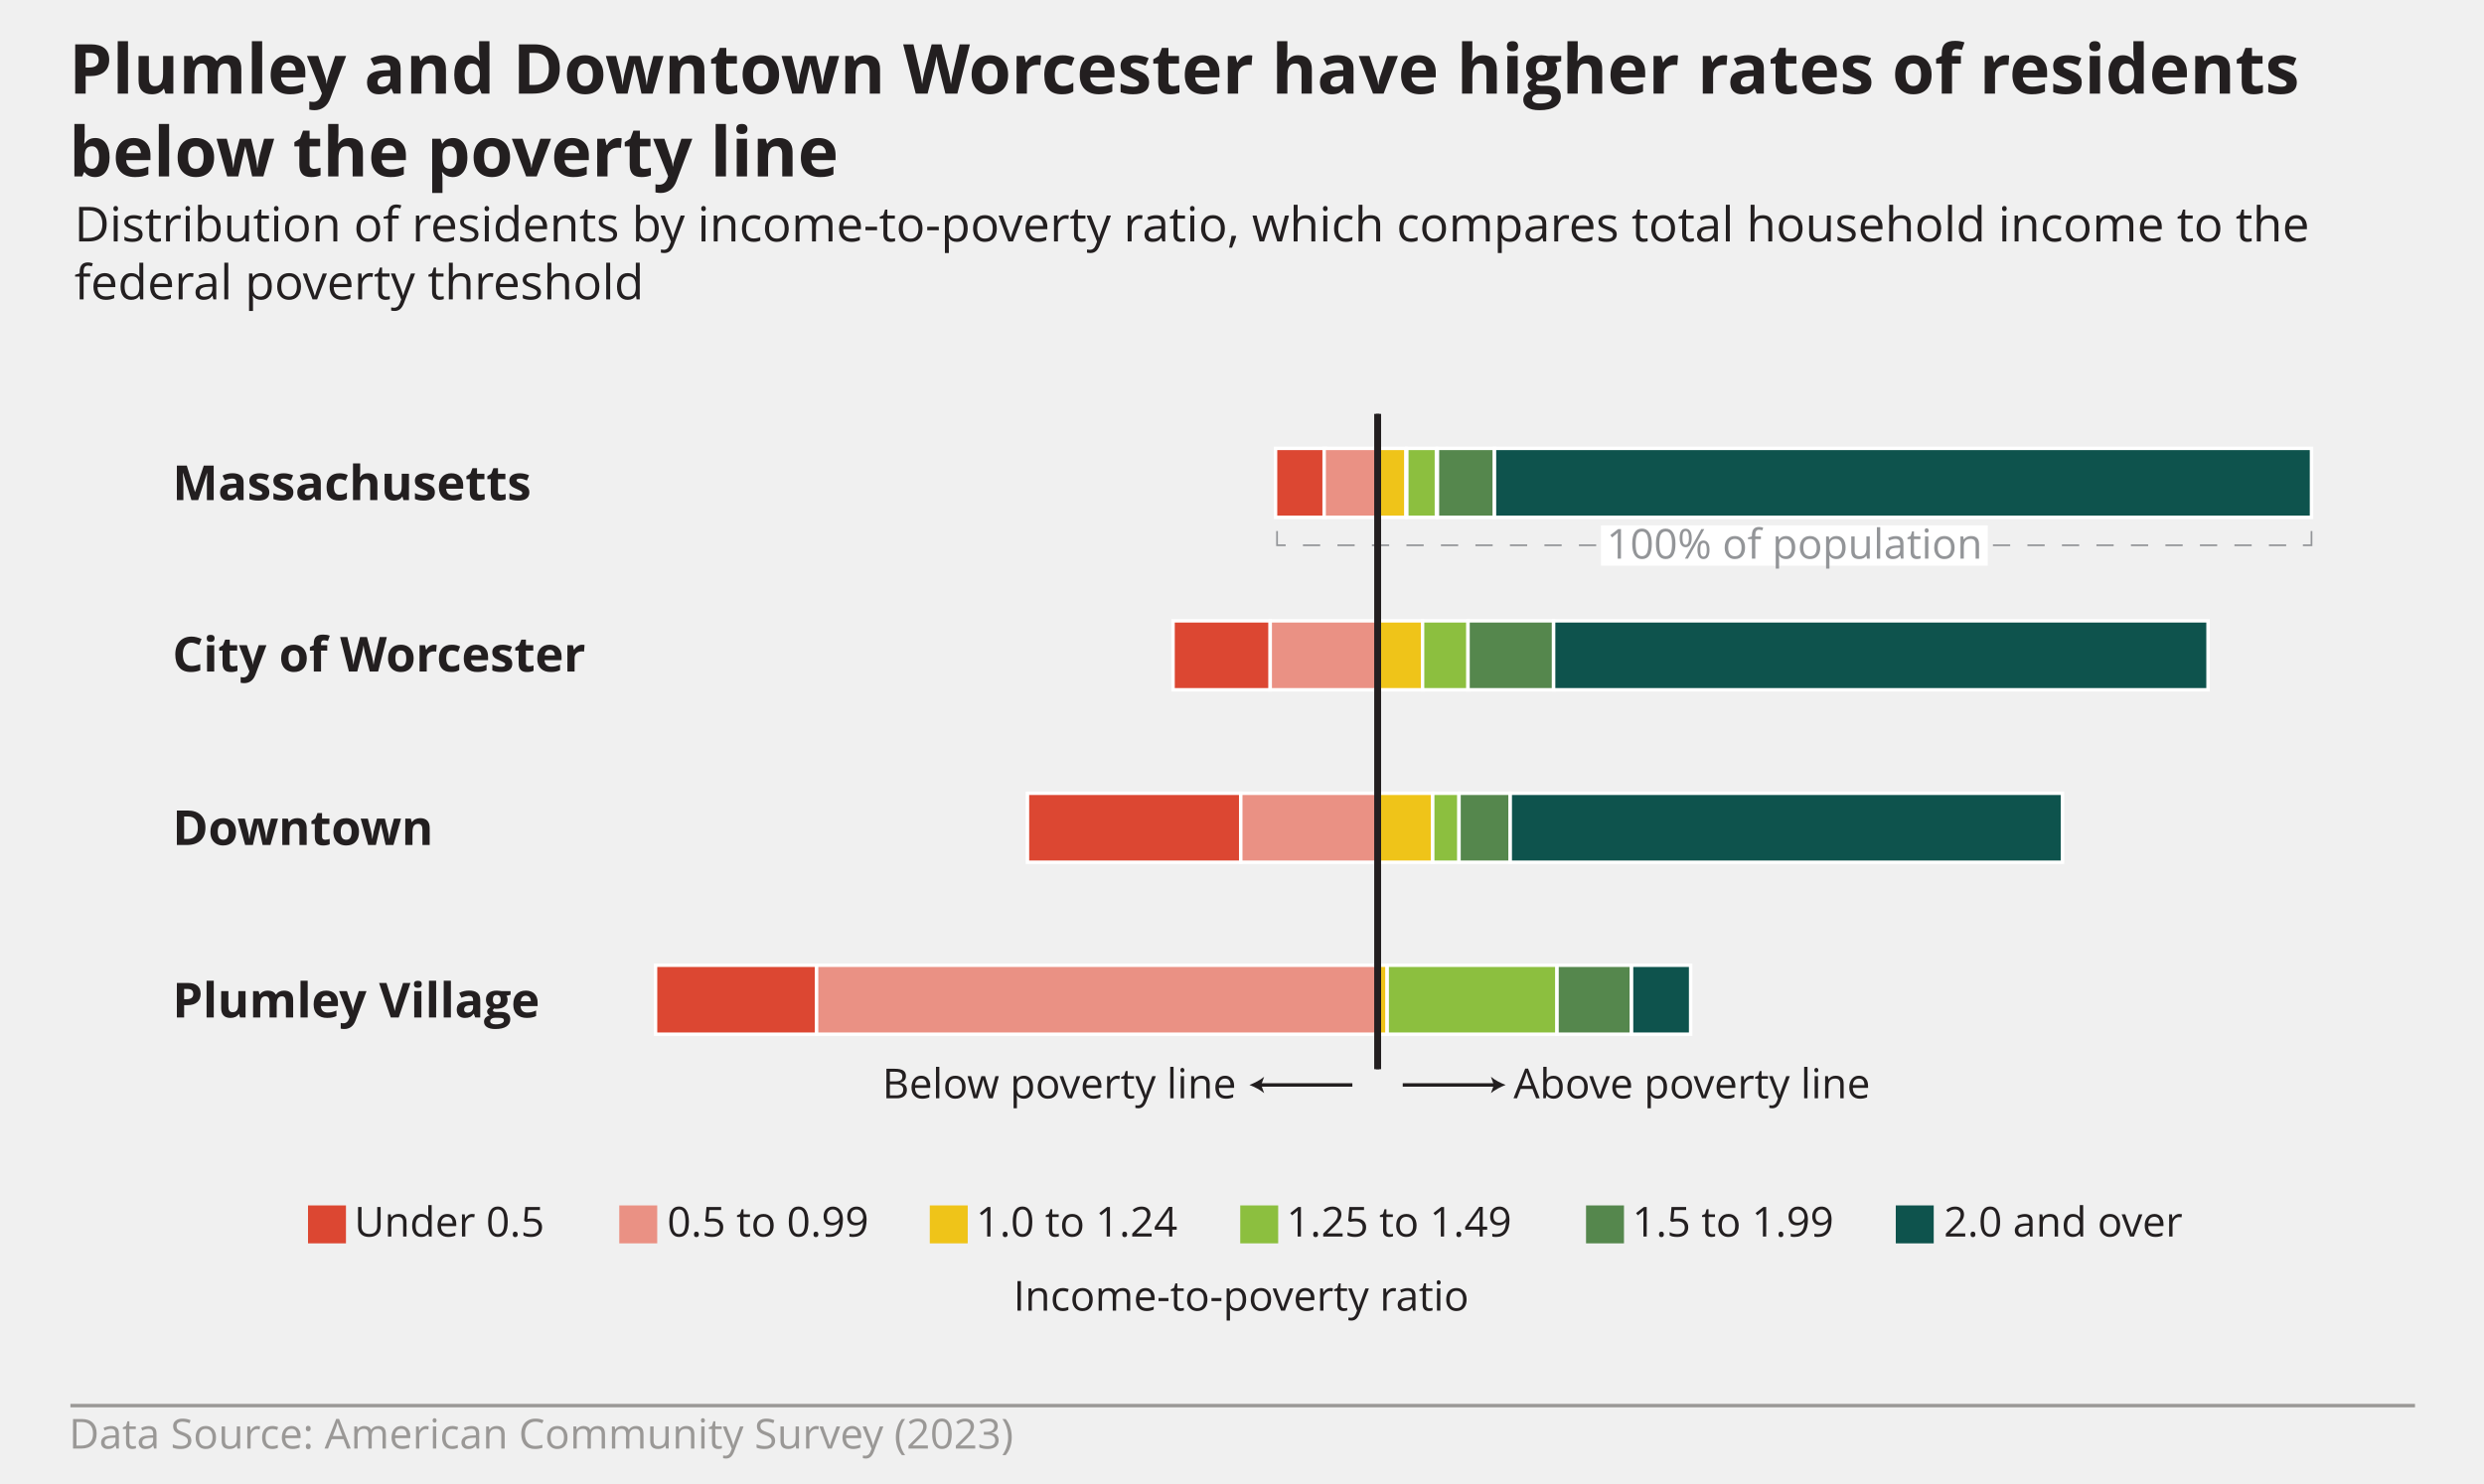
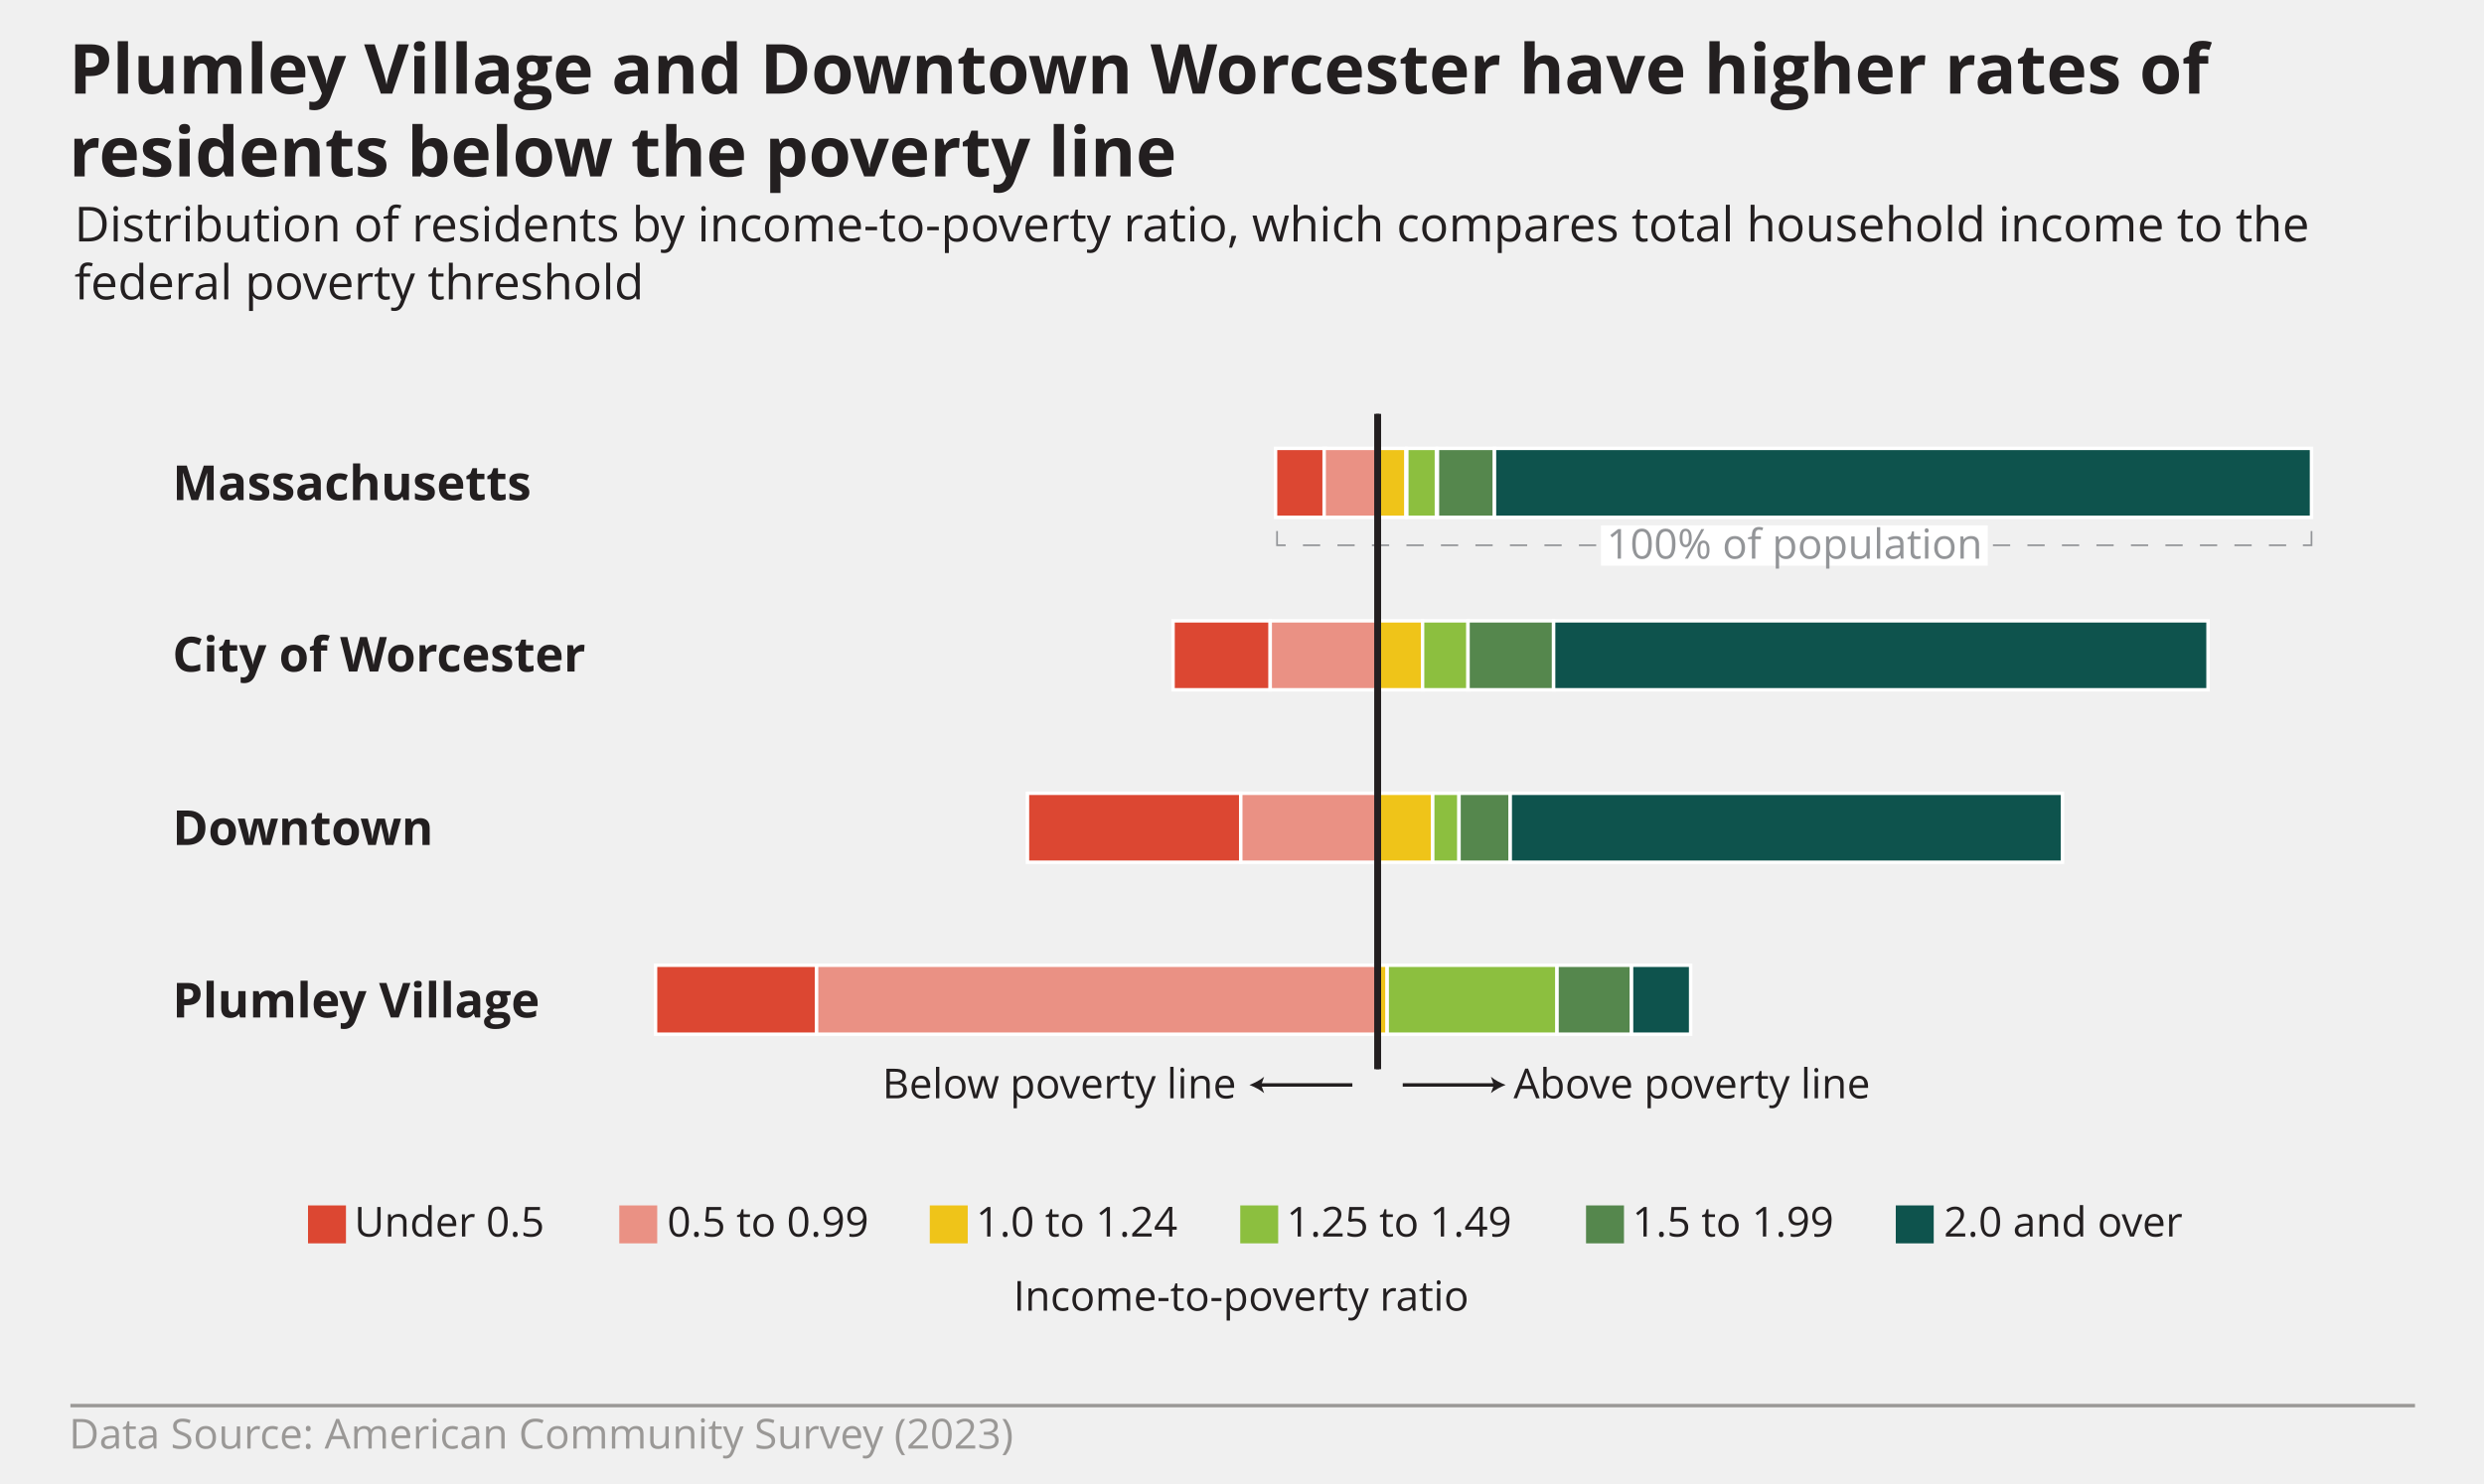
<svg xmlns="http://www.w3.org/2000/svg" id="Layer_1" data-name="Layer 1" viewBox="0 0 720 430">
  <defs>
    <style>
      .cls-1, .cls-2, .cls-3, .cls-4, .cls-5, .cls-6, .cls-7, .cls-8, .cls-9, .cls-10, .cls-11, .cls-12, .cls-13, .cls-14, .cls-15, .cls-16, .cls-17 {
        stroke-miterlimit: 10;
      }

      .cls-1, .cls-4, .cls-10, .cls-11, .cls-14 {
        fill: none;
      }

      .cls-1, .cls-11 {
        stroke: #231f20;
      }

      .cls-2 {
        stroke: #8cbf3f;
      }

      .cls-2, .cls-15 {
        fill: #8cbf3f;
      }

      .cls-3 {
        stroke: #dc4732;
      }

      .cls-3, .cls-9 {
        fill: #dc4732;
      }

      .cls-4 {
        stroke-dasharray: 5 5;
      }

      .cls-4, .cls-10 {
        stroke: #939598;
        stroke-width: .5px;
      }

      .cls-5, .cls-8, .cls-9, .cls-13, .cls-15, .cls-17 {
        stroke: #fff;
      }

      .cls-5, .cls-16 {
        fill: #55874d;
      }

      .cls-18, .cls-19, .cls-20, .cls-21, .cls-22 {
        fill: #231f20;
      }

      .cls-6 {
        stroke: #0e534d;
      }

      .cls-6, .cls-13 {
        fill: #0e534d;
      }

      .cls-7 {
        stroke: #efc419;
      }

      .cls-7, .cls-17 {
        fill: #efc419;
      }

      .cls-23 {
        fill: #939598;
      }

      .cls-23, .cls-24, .cls-21 {
        font-size: 12px;
      }

      .cls-23, .cls-24, .cls-21, .cls-22 {
        font-family: OpenSans, 'Open Sans';
      }

      .cls-25 {
        fill: #fff;
      }

      .cls-8, .cls-12 {
        fill: #ea9184;
      }

      .cls-19, .cls-20 {
        font-family: OpenSans-Bold, 'Open Sans';
        font-weight: 700;
      }

      .cls-19, .cls-22 {
        font-size: 14px;
      }

      .cls-11 {
        stroke-width: 2px;
      }

      .cls-24 {
        fill: #9a9896;
      }

      .cls-12 {
        stroke: #ea9184;
      }

      .cls-20 {
        font-size: 20px;
      }

      .cls-14 {
        stroke: #9a9896;
      }

      .cls-16 {
        stroke: #55874d;
      }
    </style>
  </defs>
  <text class="cls-19" transform="translate(50 245)">
    <tspan x="0" y="0">Downtown</tspan>
  </text>
  <text class="cls-19" transform="translate(50 194.71)">
    <tspan x="0" y="0">City of Worcester</tspan>
  </text>
  <text class="cls-19" transform="translate(50 145)">
    <tspan x="0" y="0">Massachusetts</tspan>
  </text>
  <text class="cls-19" transform="translate(50 295)">
    <tspan x="0" y="0">Plumley Village</tspan>
  </text>
  <text class="cls-20" transform="translate(20 27.14)">
-     <tspan x="0" y="0">Plumley and Downtown Worcester have higher rates of residents </tspan>
-     <tspan x="0" y="24">below the poverty line </tspan>
+     <tspan x="0" y="0">Plumley Village and Downtown Worcester have higher rates of </tspan>
+     <tspan x="0" y="24">residents below the poverty line </tspan>
  </text>
  <g>
    <text class="cls-24" transform="translate(20 420)">
      <tspan x="0" y="0">Data Source: American Community Survey (2023) </tspan>
    </text>
    <line class="cls-14" x1="20.41" y1="407.54" x2="700" y2="407.54" />
  </g>
  <rect class="cls-9" x="369.72" y="130" width="14.43" height="20" />
  <rect class="cls-8" x="383.81" y="130" width="15.54" height="20" />
  <rect class="cls-17" x="399.35" y="130" width="8.13" height="20" />
  <rect class="cls-15" x="407.77" y="130" width="8.58" height="20" />
  <rect class="cls-5" x="416.65" y="130" width="16.53" height="20" />
  <rect class="cls-13" x="433.18" y="130" width="236.82" height="20" />
  <rect class="cls-9" x="190.01" y="279.86" width="46.68" height="20" />
  <rect class="cls-8" x="236.69" y="279.86" width="162.66" height="20" />
  <rect class="cls-17" x="399.35" y="279.86" width="2.73" height="20" />
  <rect class="cls-15" x="402.08" y="279.86" width="49.23" height="20" />
  <rect class="cls-5" x="451.31" y="279.86" width="21.6" height="20" />
  <rect class="cls-13" x="472.91" y="279.86" width="17.13" height="20" />
  <line class="cls-1" x1="399.32" y1="120" x2="399.32" y2="310" />
  <rect class="cls-9" x="340.01" y="180" width="28.17" height="20" />
  <rect class="cls-8" x="368.18" y="180" width="31.17" height="20" />
  <rect class="cls-17" x="399.35" y="180" width="12.99" height="20" />
  <rect class="cls-15" x="412.34" y="180" width="13.17" height="20" />
  <rect class="cls-5" x="425.51" y="180" width="24.81" height="20" />
  <rect class="cls-13" x="450.32" y="180" width="189.69" height="20" />
  <text class="cls-21" transform="translate(255.76 318.44)">
    <tspan x="0" y="0">Below poverty line</tspan>
  </text>
  <text class="cls-21" transform="translate(438.7 318.44)">
    <tspan x="0" y="0">Above poverty line</tspan>
  </text>
  <text class="cls-22" transform="translate(21.56 70)">
    <tspan x="0" y="0">Distribution of residents by income-to-poverty ratio, which compares total household income to the </tspan>
    <tspan x="0" y="16.8">federal poverty threshold</tspan>
  </text>
  <g>
    <line class="cls-1" x1="406.59" y1="314.57" x2="433.4" y2="314.57" />
    <path class="cls-18" d="M436.42,314.57c-1.42.53-3.18,1.43-4.27,2.38l.86-2.38-.86-2.38c1.09.95,2.85,1.85,4.27,2.38Z" />
  </g>
  <g>
    <line class="cls-1" x1="391.99" y1="314.57" x2="365.17" y2="314.57" />
    <path class="cls-18" d="M362.15,314.57c1.42-.53,3.18-1.43,4.27-2.38l-.86,2.38.86,2.38c-1.09-.95-2.85-1.85-4.27-2.38Z" />
  </g>
  <g>
    <g>
      <text class="cls-21" transform="translate(102.69 358.52)">
        <tspan x="0" y="0">Under 0.5</tspan>
      </text>
      <rect class="cls-3" x="89.78" y="350" width="10" height="10" />
    </g>
    <g>
      <text class="cls-21" transform="translate(193.41 358.52)">
        <tspan x="0" y="0">0.5 to 0.99</tspan>
      </text>
      <rect class="cls-12" x="180" y="350" width="10" height="10" />
    </g>
    <g>
      <text class="cls-21" transform="translate(282.9 358.52)">
        <tspan x="0" y="0">1.0 to 1.24</tspan>
      </text>
      <rect class="cls-7" x="270" y="350" width="10" height="10" />
    </g>
    <g>
      <text class="cls-21" transform="translate(372.89 358.52)">
        <tspan x="0" y="0">1.25 to 1.49</tspan>
      </text>
      <rect class="cls-2" x="359.99" y="350" width="10" height="10" />
    </g>
    <g>
      <text class="cls-21" transform="translate(563.42 358.52)">
        <tspan x="0" y="0">2.0 and over</tspan>
      </text>
      <rect class="cls-6" x="550" y="350" width="10" height="10" />
    </g>
    <g>
      <text class="cls-21" transform="translate(473.12 358.52)">
        <tspan x="0" y="0">1.5 to 1.99</tspan>
      </text>
      <rect class="cls-16" x="460.22" y="350" width="10" height="10" />
    </g>
  </g>
  <text class="cls-21" transform="translate(293.74 380)">
    <tspan x="0" y="0">Income-to-poverty ratio</tspan>
  </text>
  <g>
    <g>
      <polyline class="cls-10" points="370.16 153.97 370.16 158.09 372.66 158.09" />
      <line class="cls-4" x1="377.66" y1="158.09" x2="665" y2="158.09" />
      <polyline class="cls-10" points="667.5 158.09 670 158.09 670 153.97" />
    </g>
    <rect class="cls-25" x="464.05" y="152.34" width="112.13" height="11.67" />
    <text class="cls-23" transform="translate(465.66 161.97)">
      <tspan x="0" y="0">100% of population</tspan>
    </text>
  </g>
  <g>
    <rect class="cls-9" x="297.81" y="230" width="61.82" height="20" />
    <rect class="cls-8" x="359.64" y="230" width="39.72" height="20" />
    <rect class="cls-17" x="399.35" y="230" width="15.93" height="20" />
    <rect class="cls-15" x="415.28" y="230" width="7.62" height="20" />
    <rect class="cls-5" x="422.9" y="230" width="14.85" height="20" />
    <rect class="cls-13" x="437.75" y="230" width="160.06" height="20" />
  </g>
  <line class="cls-11" x1="399.32" y1="120" x2="399.32" y2="310" />
</svg>
